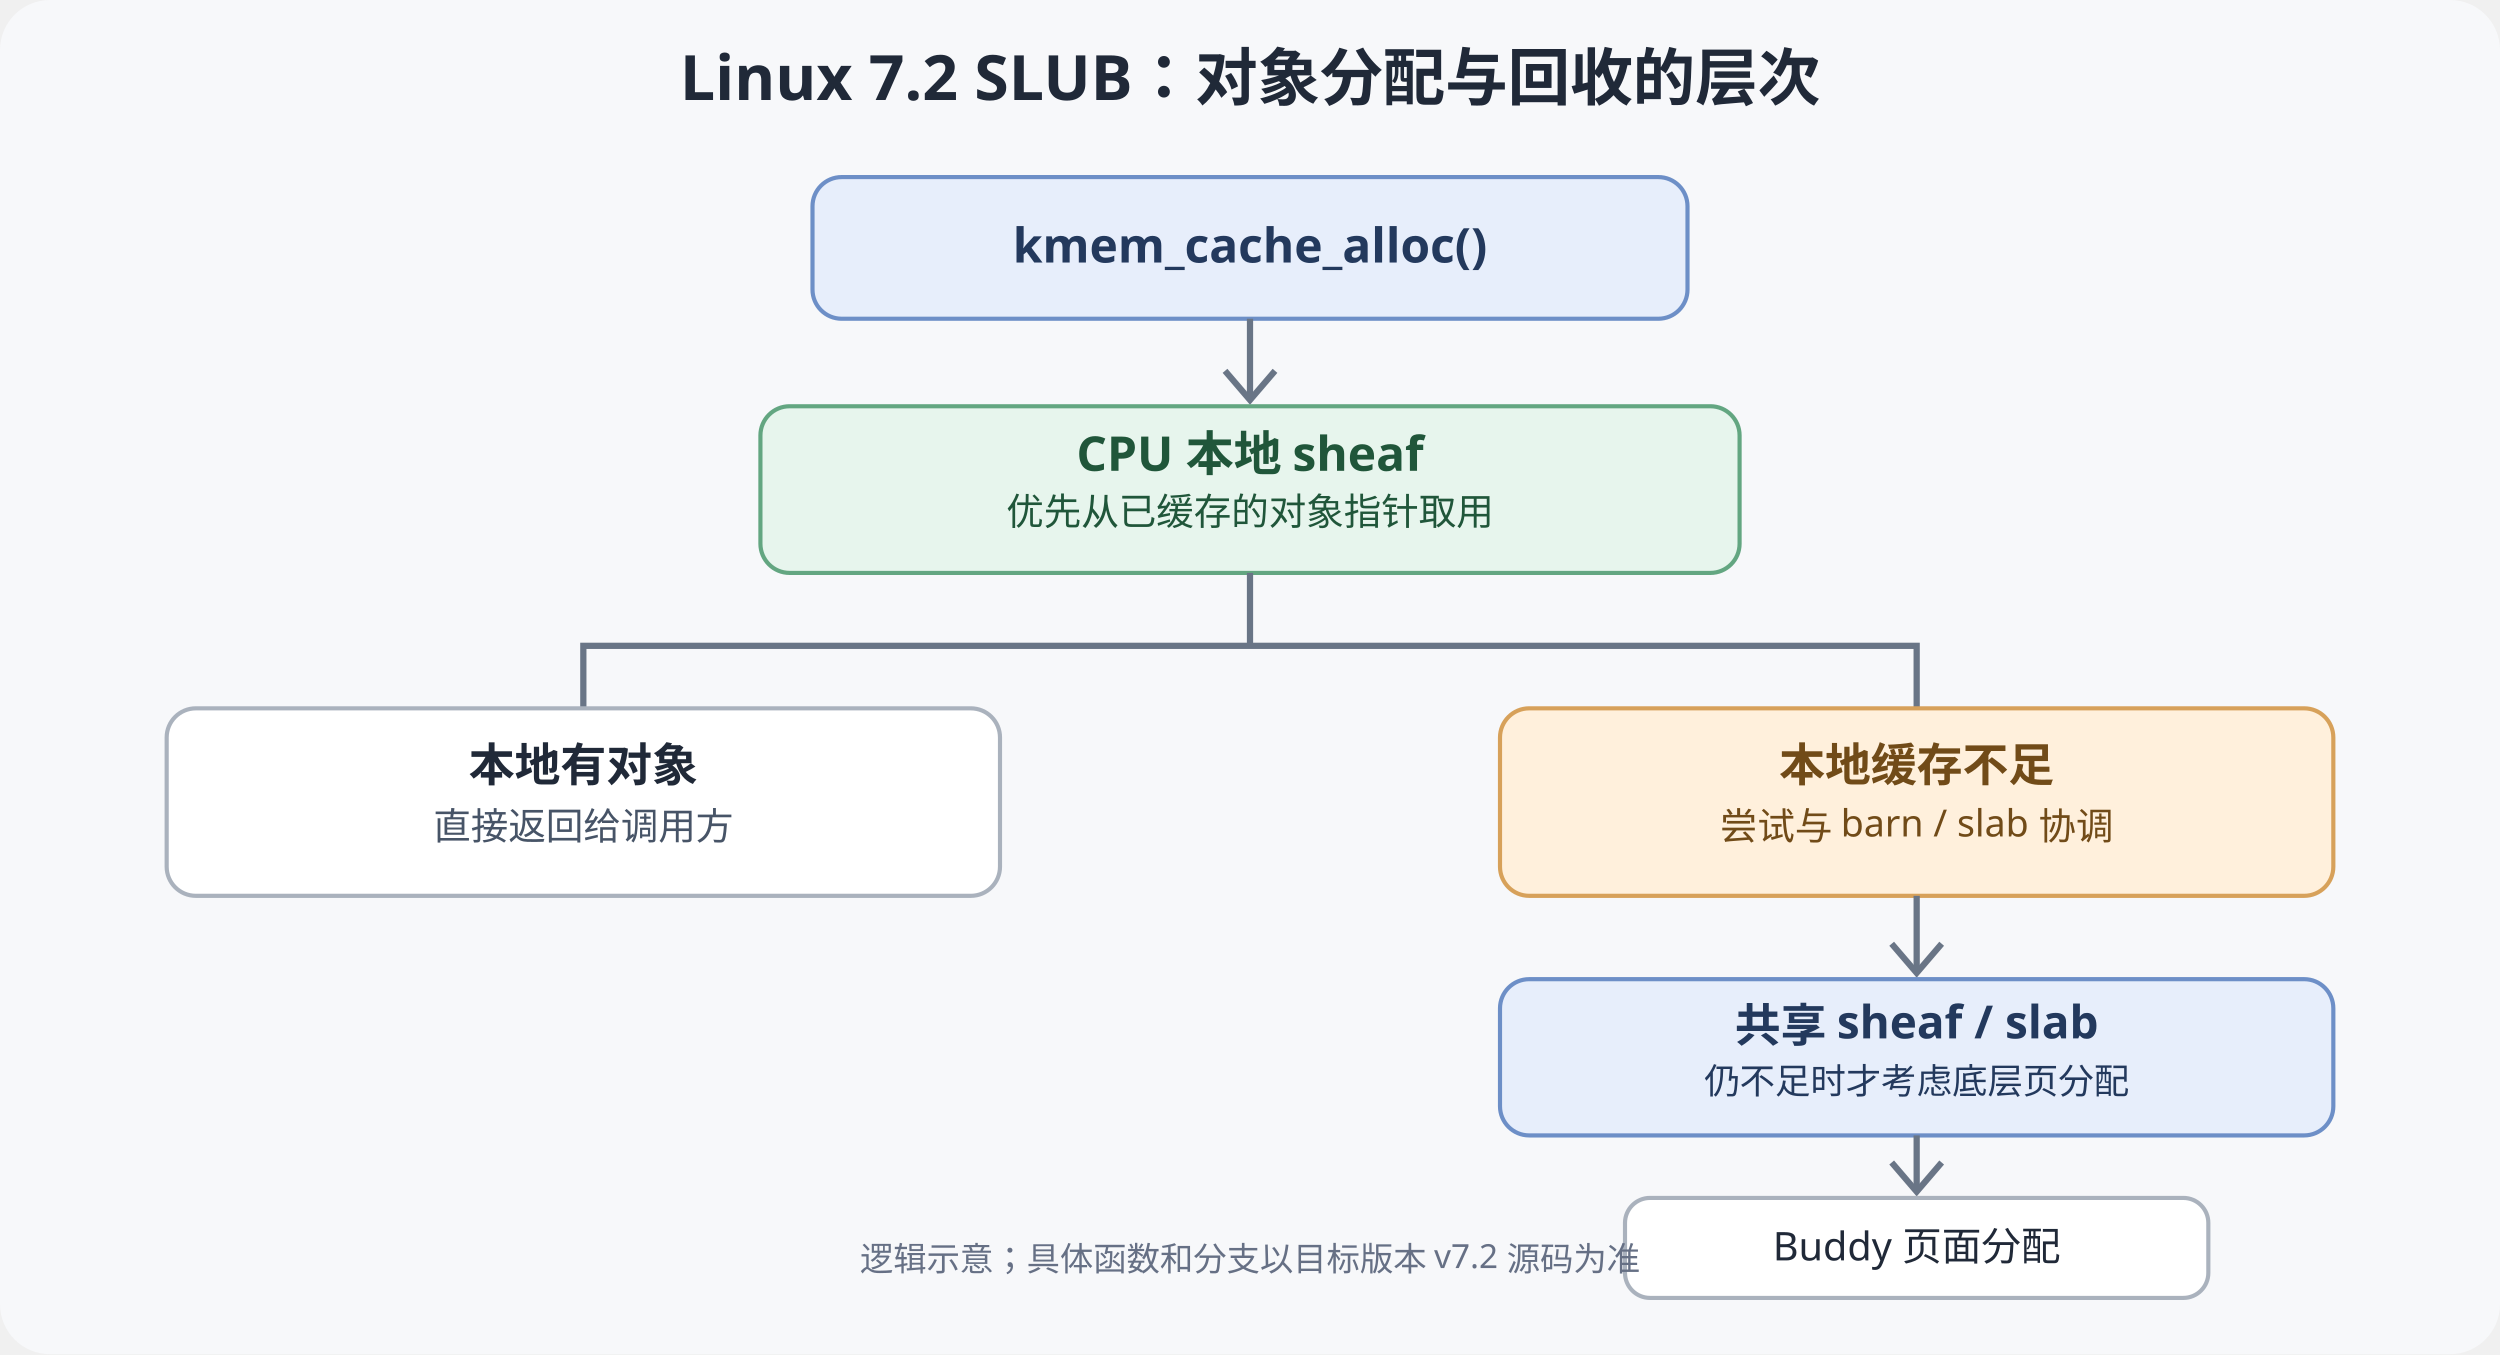
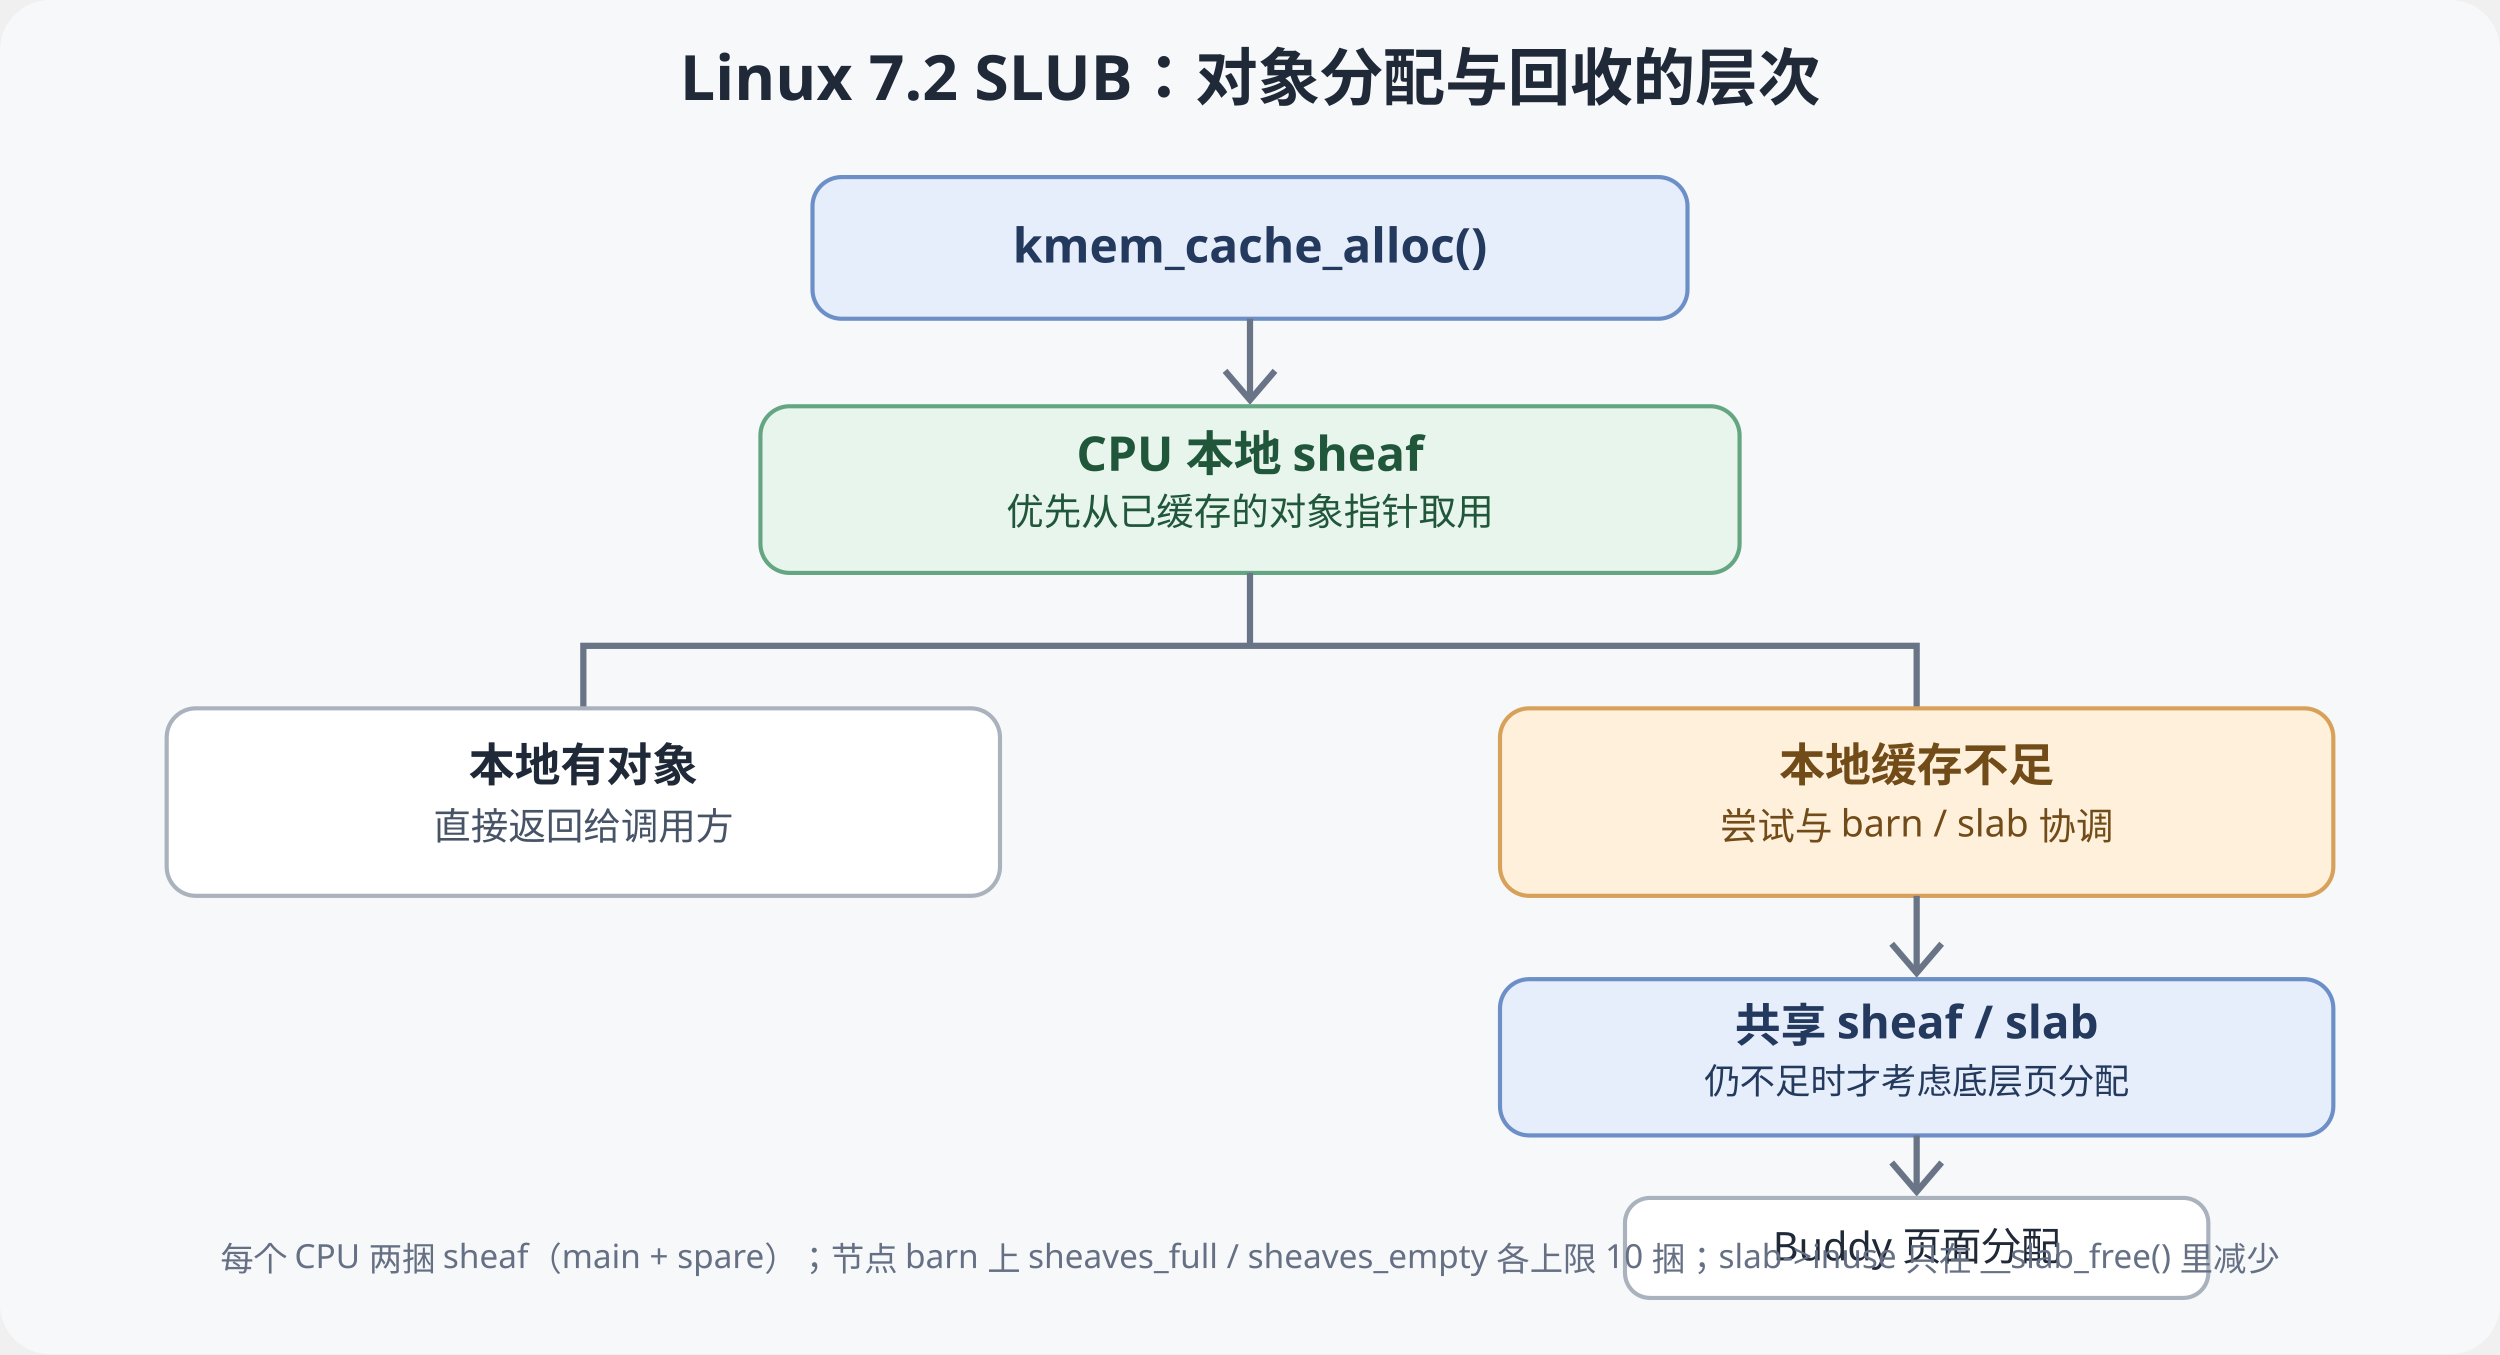
<svg xmlns="http://www.w3.org/2000/svg" width="1200" height="650" viewBox="0 0 1200 650">
  <rect width="1200" height="650" rx="24" fill="#f7f8fa" />
  <text x="600" y="48" font-family="sans-serif" font-size="30" text-anchor="middle" fill="#202938" font-weight="700">Linux 7.2 SLUB：对象分配与回收的层次</text>
  <rect x="390" y="85" width="420" height="68" rx="14" fill="#e7eefb" stroke="#6d8fc7" stroke-width="2" />
  <text x="600" y="126" font-family="sans-serif" font-size="23" text-anchor="middle" fill="#23395d" font-weight="700">kmem_cache_alloc()</text>
  <path d="M600 153 V190" stroke="#697586" stroke-width="3" />
  <path d="M588 178 L600 192 L612 178" stroke="#697586" stroke-width="3" fill="none" />
  <rect x="365" y="195" width="470" height="80" rx="14" fill="#e7f5ed" stroke="#63a681" stroke-width="2" />
  <text x="600" y="226" font-family="sans-serif" font-size="23" text-anchor="middle" fill="#20563a" font-weight="700">CPU 本地 sheaf</text>
  <text x="600" y="252" font-family="sans-serif" font-size="18" text-anchor="middle" fill="#20563a">优先从已缓存的对象指针取用</text>
  <path d="M600 275 V310 H280 V340 M600 310 H920 V340" stroke="#697586" stroke-width="3" fill="none" />
  <rect x="80" y="340" width="400" height="90" rx="14" fill="#fff" stroke="#aab2bd" stroke-width="2" />
  <rect x="720" y="340" width="400" height="90" rx="14" fill="#fff0dc" stroke="#d7a15a" stroke-width="2" />
  <text x="280" y="375" font-family="sans-serif" font-size="22" text-anchor="middle" fill="#202938" font-weight="700">本地有对象</text>
  <text x="280" y="403" font-family="sans-serif" font-size="18" text-anchor="middle" fill="#475467">直接返回给调用方</text>
  <text x="920" y="375" font-family="sans-serif" font-size="22" text-anchor="middle" fill="#714b18" font-weight="700">本地缓存不足</text>
  <text x="920" y="403" font-family="sans-serif" font-size="18" text-anchor="middle" fill="#714b18">尝试与 barn / slab 协调</text>
  <path d="M920 430 V465" stroke="#697586" stroke-width="3" />
  <path d="M908 453 L920 467 L932 453" stroke="#697586" stroke-width="3" fill="none" />
  <rect x="720" y="470" width="400" height="75" rx="14" fill="#e7eefb" stroke="#6d8fc7" stroke-width="2" />
  <text x="920" y="500" font-family="sans-serif" font-size="22" text-anchor="middle" fill="#23395d" font-weight="700">共享 sheaf / slab</text>
  <text x="920" y="525" font-family="sans-serif" font-size="17" text-anchor="middle" fill="#23395d">仍不足时才考虑底层页分配</text>
  <path d="M920 545 V570" stroke="#697586" stroke-width="3" />
  <path d="M908 558 L920 572 L932 558" stroke="#697586" stroke-width="3" fill="none" />
  <rect x="780" y="575" width="280" height="48" rx="12" fill="#fff" stroke="#aab2bd" stroke-width="2" />
  <text x="920" y="605" font-family="sans-serif" font-size="19" text-anchor="middle" fill="#202938">Buddy 页面分配</text>
-   <text x="600" y="610" font-family="sans-serif" font-size="16" text-anchor="middle" fill="#667085">逻辑示意；具体函数和分支以目标版本 v7.2 源码为准</text>
+   <text x="600" y="610" font-family="sans-serif" font-size="16" text-anchor="middle" fill="#667085">每个 CPU 两捆 sheaf（main + spare）；节点 barn 上 sheaves_full / sheaves_empty 各上限 10 捆；slab-&gt;inuse 只在 __slab_free() 里减少</text>
</svg>
